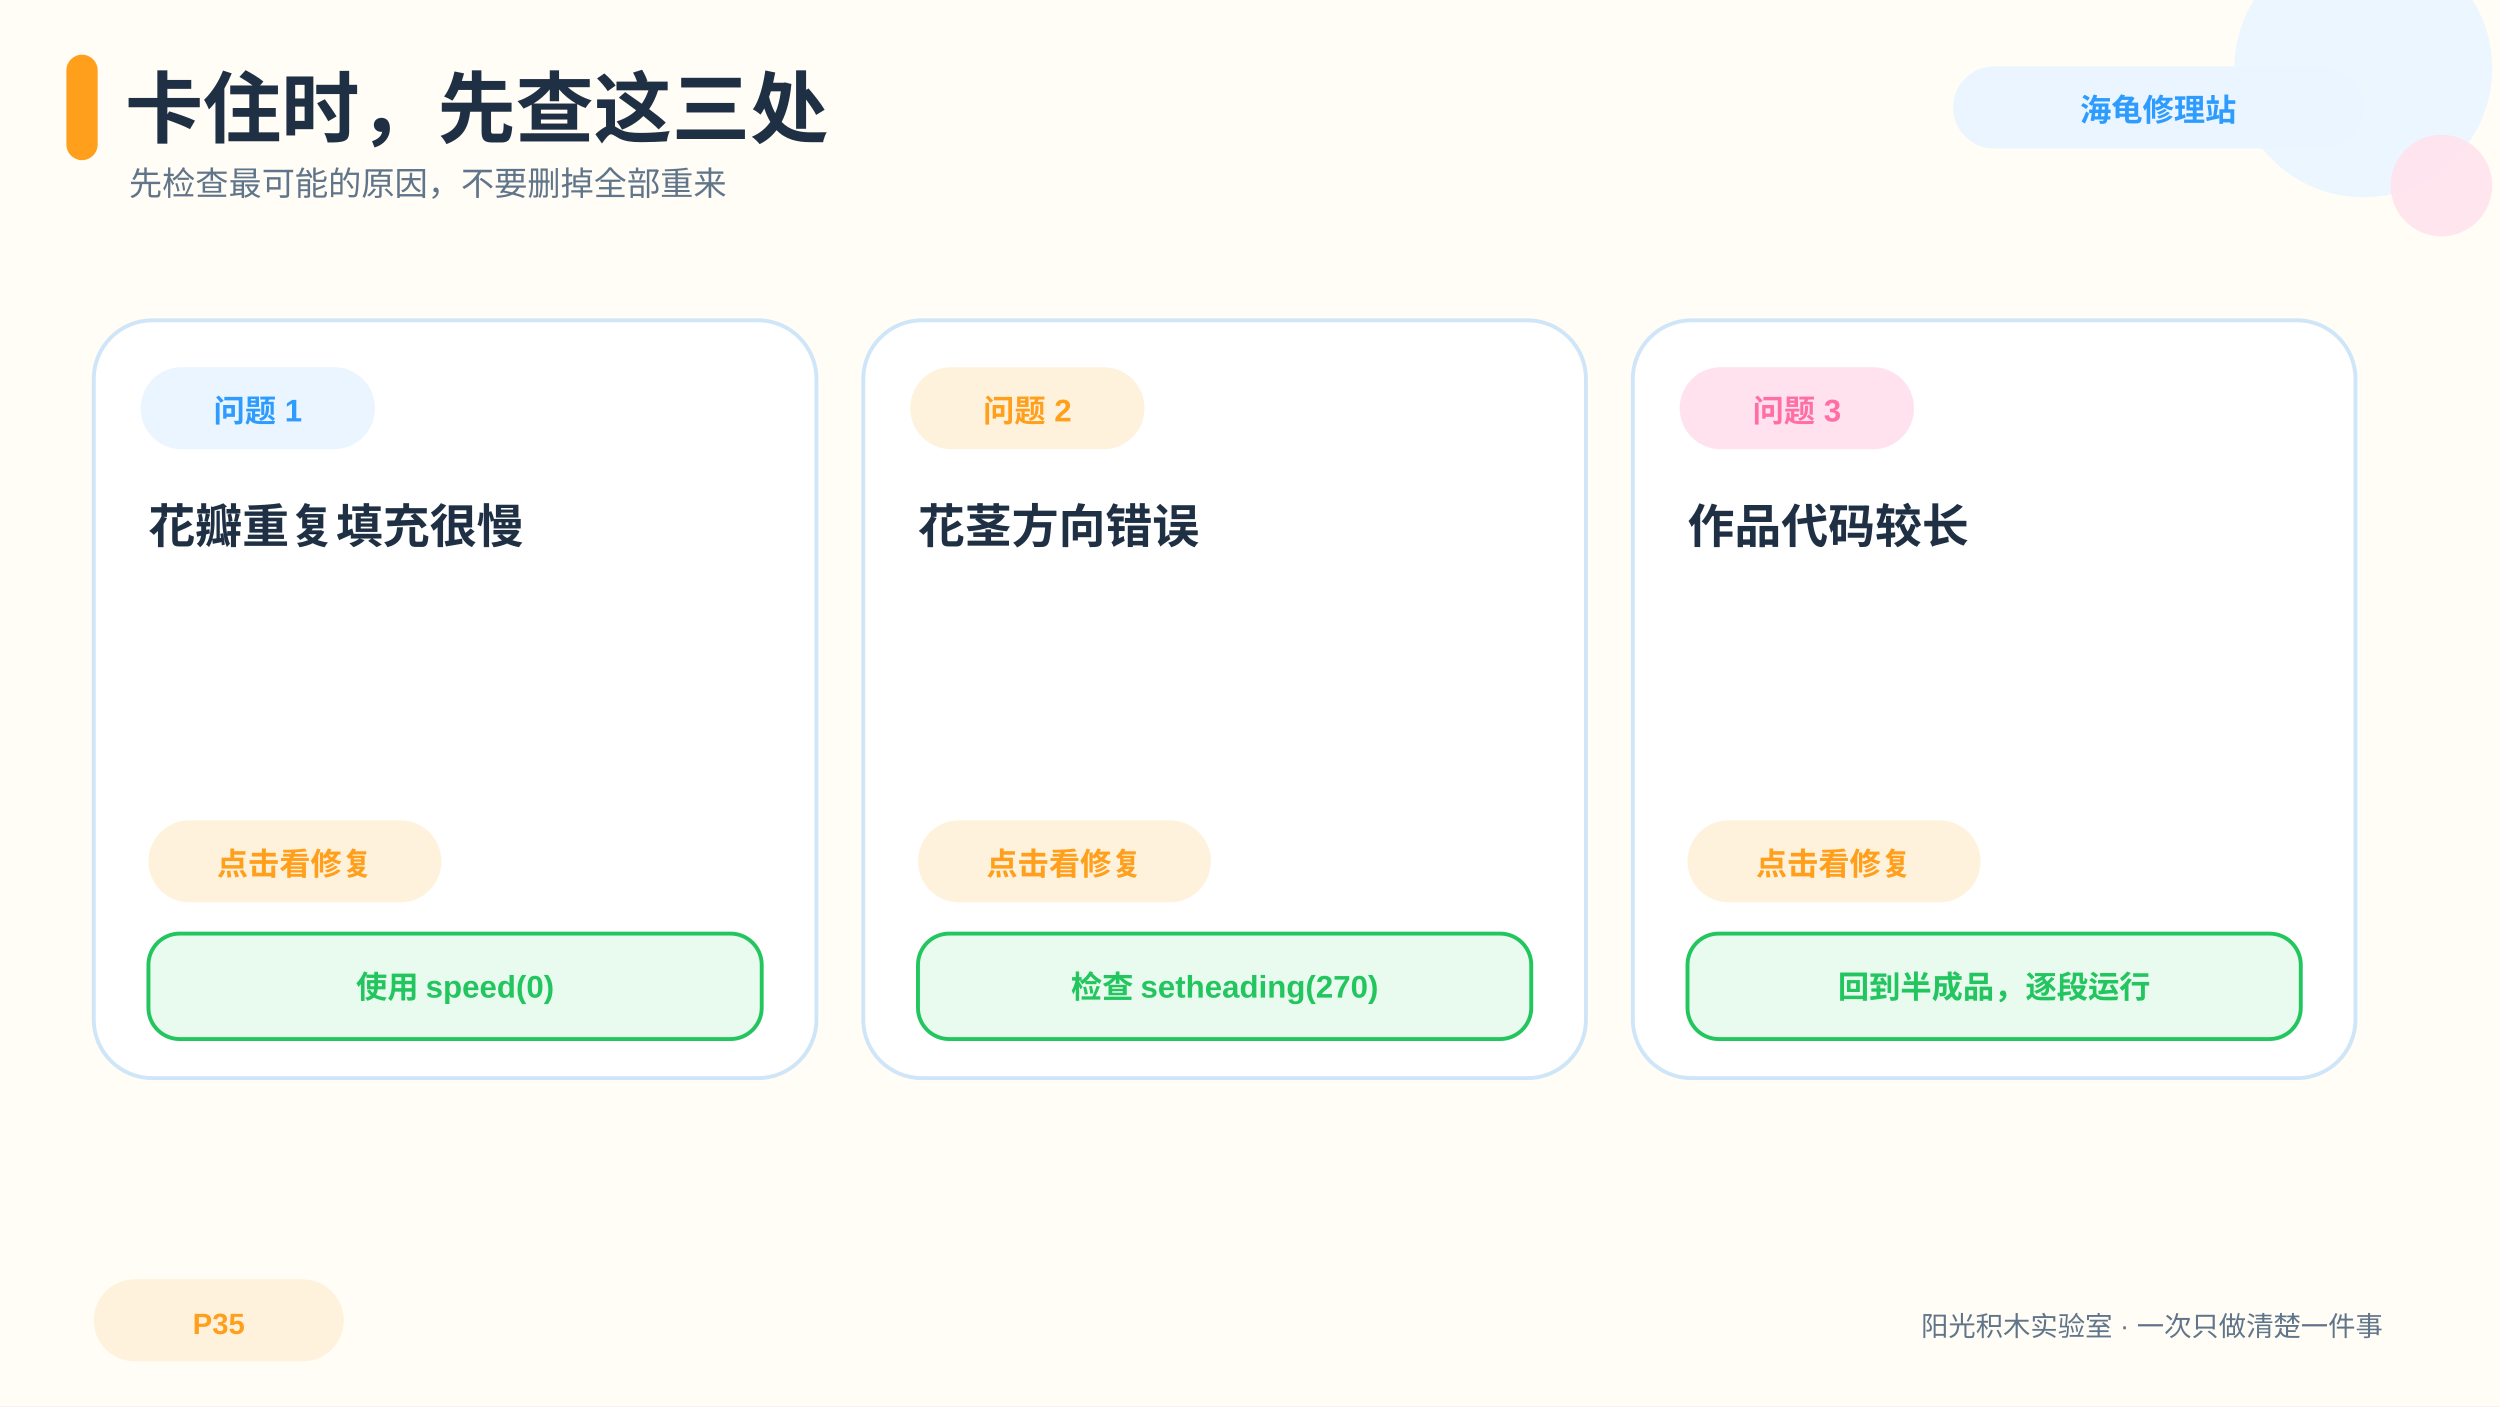
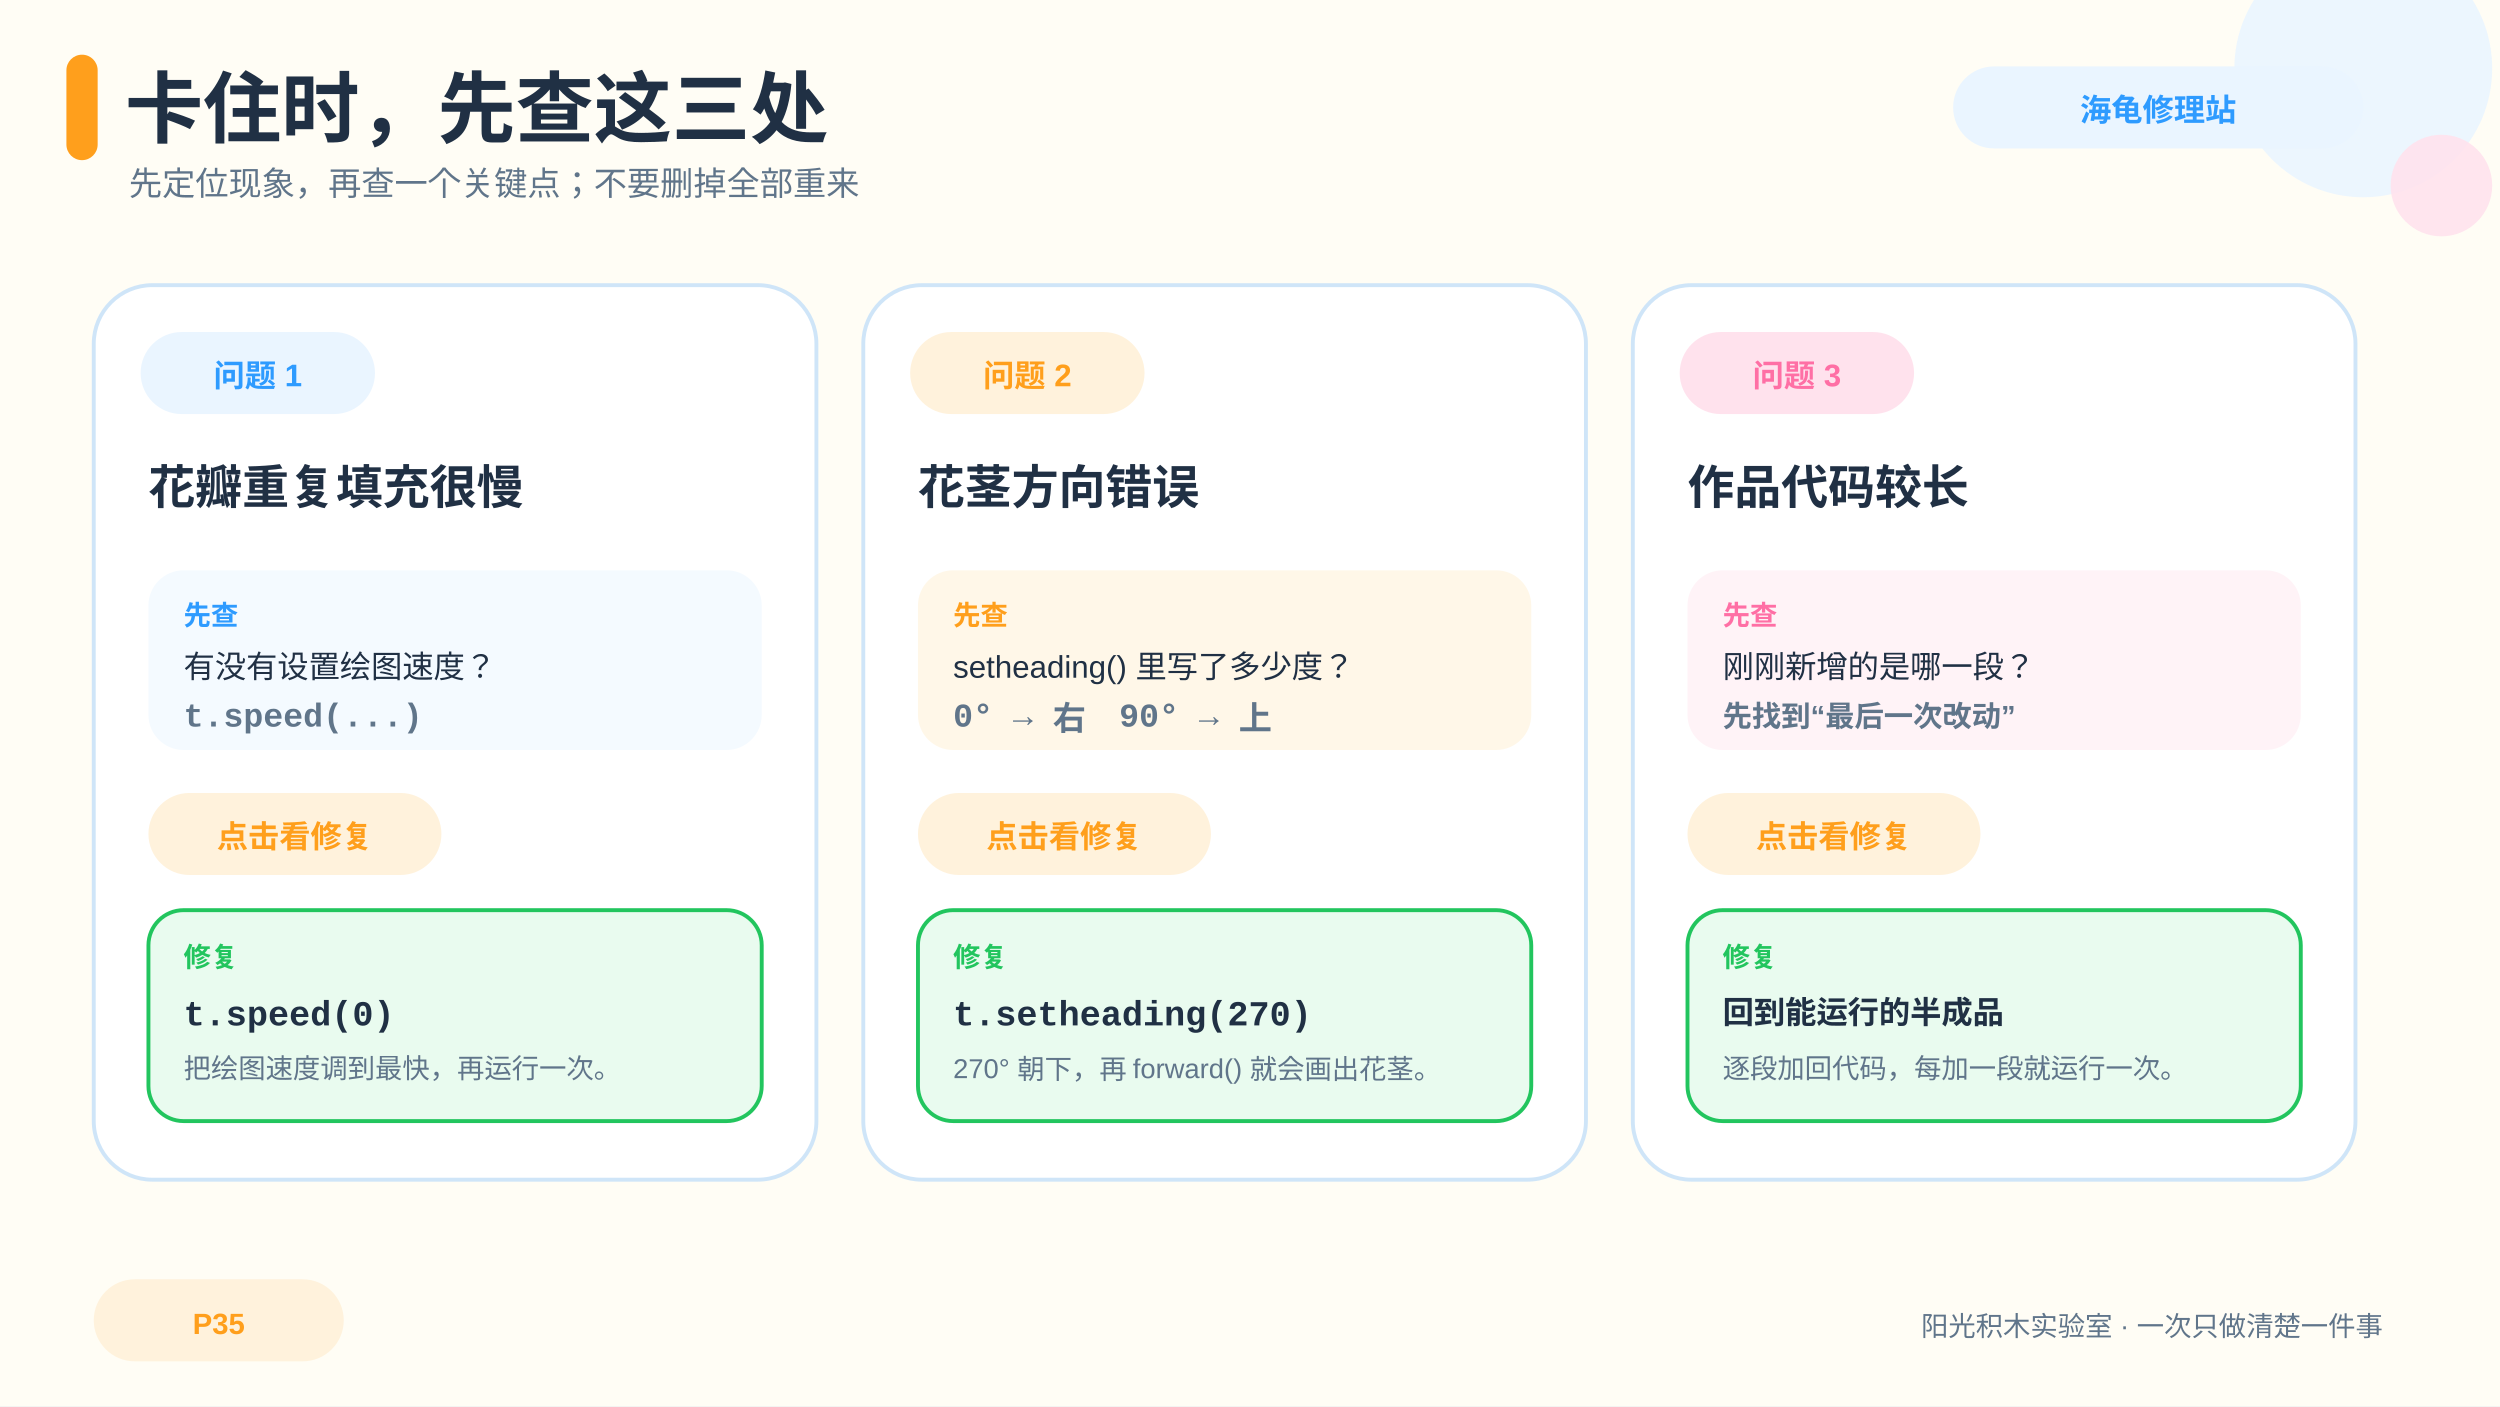
<svg xmlns="http://www.w3.org/2000/svg" viewBox="0 0 1280 720" data-pptx-page-role="content" font-family="Microsoft YaHei, Arial, sans-serif">
-   <rect x="0" y="0" width="1280" height="720" rx="0" fill="#FFFDF5" id="page-bg" />
+   <rect x="0" y="0" width="1280" height="720" fill="#FFFDF5" id="page-bg" />
  <circle cx="1210" cy="35" r="66" fill="#EAF5FF" opacity="0.9" />
  <circle cx="1250" cy="95" r="26" fill="#FFE2ED" opacity="0.9" />
  <rect x="34" y="28" width="16" height="54" rx="8" fill="#FF9F1C" />
-   <text x="64" y="70" font-family="YouYuan, Microsoft YaHei, sans-serif" font-size="40" font-weight="700" fill="#203044" text-anchor="start">卡住时，先查这三处</text>
-   <text x="66" y="100" font-family="Microsoft YaHei, Arial, sans-serif" font-size="17" font-weight="400" fill="#60758A" text-anchor="start">先检查最可能的原因，不要删掉全部重来</text>
+   <text x="64" y="70" font-family="YouYuan, Microsoft YaHei, sans-serif" font-size="40" font-weight="700" fill="#203044">卡住时，先查这三处</text>
+   <text x="66" y="100" font-size="17" fill="#60758A">先定位现象，再查一个关键点；不要删掉全部重来</text>
  <rect x="1000" y="34" width="210" height="42" rx="21" fill="#EAF5FF" />
-   <text x="1105.0" y="62" font-family="Microsoft YaHei, Arial, sans-serif" font-size="16" font-weight="700" fill="#2E9BFF" text-anchor="middle">海龟修理站</text>
+   <text x="1105" y="62" font-size="16" font-weight="700" fill="#2E9BFF" text-anchor="middle">海龟修理站</text>
  <rect x="48" y="655" width="128" height="42" rx="21" fill="#FFF2DC" />
-   <text x="112.0" y="683" font-family="Microsoft YaHei, Arial, sans-serif" font-size="15" font-weight="700" fill="#FF9F1C" text-anchor="middle">P35</text>
-   <rect x="48" y="164" width="370" height="388" rx="30" fill="#FFFFFF" stroke="#CFE5F8" stroke-width="2" />
-   <rect x="72" y="188" width="120" height="42" rx="21" fill="#EAF5FF" />
-   <text x="132.0" y="216" font-family="Microsoft YaHei, Arial, sans-serif" font-size="16" font-weight="700" fill="#2E9BFF" text-anchor="middle">问题 1</text>
-   <text x="76" y="278" font-family="Microsoft YaHei, Arial, sans-serif" font-size="24" font-weight="700" fill="#203044" text-anchor="start">
-     <tspan x="76" dy="0">花瓣重复填充很慢</tspan>
-   </text>
-   <rect x="76" y="420" width="150" height="42" rx="21" fill="#FFF2DC" />
-   <text x="151.0" y="448" font-family="Microsoft YaHei, Arial, sans-serif" font-size="16" font-weight="700" fill="#FF9F1C" text-anchor="middle">点击看修复</text>
+   <text x="112" y="683" font-size="15" font-weight="700" fill="#FF9F1C" text-anchor="middle">P35</text>
+   <rect x="48" y="146" width="370" height="458" rx="30" fill="#FFFFFF" stroke="#CFE5F8" stroke-width="2" />
+   <rect x="72" y="170" width="120" height="42" rx="21" fill="#EAF5FF" />
+   <text x="132" y="198" font-size="16" font-weight="700" fill="#2E9BFF" text-anchor="middle">问题 1</text>
+   <text x="76" y="258" font-size="24" font-weight="700" fill="#203044">花瓣重复填充很慢</text>
+   <rect x="76" y="292" width="314" height="92" rx="18" fill="#F4FAFF" />
+   <text x="94" y="320" font-size="14" font-weight="700" fill="#2E9BFF">先查</text>
+   <text x="94" y="347" font-size="16" fill="#203044">有没有设置绘图速度？</text>
+   <text x="94" y="372" font-family="Consolas, Courier New, monospace" font-size="17" font-weight="700" fill="#60758A">t.speed(...)</text>
+   <rect x="76" y="406" width="150" height="42" rx="21" fill="#FFF2DC" />
+   <text x="151" y="434" font-size="16" font-weight="700" fill="#FF9F1C" text-anchor="middle">点击看修复</text>
  <g id="reveal-fix1-hit" data-pptx-role="decoration" data-pptx-bounds="0 0 1280 720">
-     <rect x="76" y="420" width="150" height="42" rx="20" fill="#FFFFFF" opacity="0.001" />
+     <rect x="76" y="406" width="150" height="42" rx="20" fill="#FFFFFF" opacity="0.001" />
  </g>
  <g id="fix-1" data-pptx-role="decoration" data-pptx-bounds="0 0 1280 720">
-     <rect x="76" y="478" width="314" height="54" rx="16" fill="#E9FBEF" stroke="#22C55E" stroke-width="2" />
-     <text x="233" y="511" font-family="Microsoft YaHei, Arial, sans-serif" font-size="16" font-weight="700" fill="#22C55E" text-anchor="middle">使用 speed(0)</text>
+     <rect x="76" y="466" width="314" height="108" rx="18" fill="#E9FBEF" stroke="#22C55E" stroke-width="2" />
+     <text x="94" y="495" font-size="14" font-weight="700" fill="#22C55E">修复</text>
+     <text x="94" y="525" font-family="Consolas, Courier New, monospace" font-size="18" font-weight="700" fill="#203044">t.speed(0)</text>
+     <text x="94" y="552" font-size="14" fill="#60758A">把绘图速度调到最快，再运行一次。</text>
  </g>
-   <rect x="442" y="164" width="370" height="388" rx="30" fill="#FFFFFF" stroke="#CFE5F8" stroke-width="2" />
-   <rect x="466" y="188" width="120" height="42" rx="21" fill="#FFF2DC" />
-   <text x="526.0" y="216" font-family="Microsoft YaHei, Arial, sans-serif" font-size="16" font-weight="700" fill="#FF9F1C" text-anchor="middle">问题 2</text>
-   <text x="470" y="278" font-family="Microsoft YaHei, Arial, sans-serif" font-size="24" font-weight="700" fill="#203044" text-anchor="start">
-     <tspan x="470" dy="0">花茎方向错误</tspan>
-   </text>
-   <rect x="470" y="420" width="150" height="42" rx="21" fill="#FFF2DC" />
-   <text x="545.0" y="448" font-family="Microsoft YaHei, Arial, sans-serif" font-size="16" font-weight="700" fill="#FF9F1C" text-anchor="middle">点击看修复</text>
+   <rect x="442" y="146" width="370" height="458" rx="30" fill="#FFFFFF" stroke="#CFE5F8" stroke-width="2" />
+   <rect x="466" y="170" width="120" height="42" rx="21" fill="#FFF2DC" />
+   <text x="526" y="198" font-size="16" font-weight="700" fill="#FF9F1C" text-anchor="middle">问题 2</text>
+   <text x="470" y="258" font-size="24" font-weight="700" fill="#203044">花茎方向错误</text>
+   <rect x="470" y="292" width="314" height="92" rx="18" fill="#FFF7E8" />
+   <text x="488" y="320" font-size="14" font-weight="700" fill="#FF9F1C">先查</text>
+   <text x="488" y="347" font-size="16" fill="#203044">setheading() 里写了多少度？</text>
+   <text x="488" y="372" font-family="Consolas, Courier New, monospace" font-size="17" font-weight="700" fill="#60758A">0° → 右　90° → 上</text>
+   <rect x="470" y="406" width="150" height="42" rx="21" fill="#FFF2DC" />
+   <text x="545" y="434" font-size="16" font-weight="700" fill="#FF9F1C" text-anchor="middle">点击看修复</text>
  <g id="reveal-fix2-hit" data-pptx-role="decoration" data-pptx-bounds="0 0 1280 720">
-     <rect x="470" y="420" width="150" height="42" rx="20" fill="#FFFFFF" opacity="0.001" />
+     <rect x="470" y="406" width="150" height="42" rx="20" fill="#FFFFFF" opacity="0.001" />
  </g>
  <g id="fix-2" data-pptx-role="decoration" data-pptx-bounds="0 0 1280 720">
-     <rect x="470" y="478" width="314" height="54" rx="16" fill="#E9FBEF" stroke="#22C55E" stroke-width="2" />
-     <text x="627" y="511" font-family="Microsoft YaHei, Arial, sans-serif" font-size="16" font-weight="700" fill="#22C55E" text-anchor="middle">检查 setheading(270)</text>
+     <rect x="470" y="466" width="314" height="108" rx="18" fill="#E9FBEF" stroke="#22C55E" stroke-width="2" />
+     <text x="488" y="495" font-size="14" font-weight="700" fill="#22C55E">修复</text>
+     <text x="488" y="525" font-family="Consolas, Courier New, monospace" font-size="18" font-weight="700" fill="#203044">t.setheading(270)</text>
+     <text x="488" y="552" font-size="14" fill="#60758A">270° 朝下，再 forward() 就会画出花茎。</text>
  </g>
-   <rect x="836" y="164" width="370" height="388" rx="30" fill="#FFFFFF" stroke="#CFE5F8" stroke-width="2" />
-   <rect x="860" y="188" width="120" height="42" rx="21" fill="#FFE2ED" />
-   <text x="920.0" y="216" font-family="Microsoft YaHei, Arial, sans-serif" font-size="16" font-weight="700" fill="#FF6FA5" text-anchor="middle">问题 3</text>
-   <text x="864" y="278" font-family="Microsoft YaHei, Arial, sans-serif" font-size="24" font-weight="700" fill="#203044" text-anchor="start">
-     <tspan x="864" dy="0">作品代码较长</tspan>
-   </text>
-   <rect x="864" y="420" width="150" height="42" rx="21" fill="#FFF2DC" />
-   <text x="939.0" y="448" font-family="Microsoft YaHei, Arial, sans-serif" font-size="16" font-weight="700" fill="#FF9F1C" text-anchor="middle">点击看修复</text>
+   <rect x="836" y="146" width="370" height="458" rx="30" fill="#FFFFFF" stroke="#CFE5F8" stroke-width="2" />
+   <rect x="860" y="170" width="120" height="42" rx="21" fill="#FFE2ED" />
+   <text x="920" y="198" font-size="16" font-weight="700" fill="#FF6FA5" text-anchor="middle">问题 3</text>
+   <text x="864" y="258" font-size="24" font-weight="700" fill="#203044">作品代码较长</text>
+   <rect x="864" y="292" width="314" height="92" rx="18" fill="#FFF3F7" />
+   <text x="882" y="320" font-size="14" font-weight="700" fill="#FF6FA5">先查</text>
+   <text x="882" y="347" font-size="16" fill="#203044">刚刚新增的是哪一段？</text>
+   <text x="882" y="372" font-size="15" font-weight="700" fill="#60758A">先找到“最后一次改动”</text>
+   <rect x="864" y="406" width="150" height="42" rx="21" fill="#FFF2DC" />
+   <text x="939" y="434" font-size="16" font-weight="700" fill="#FF9F1C" text-anchor="middle">点击看修复</text>
  <g id="reveal-fix3-hit" data-pptx-role="decoration" data-pptx-bounds="0 0 1280 720">
-     <rect x="864" y="420" width="150" height="42" rx="20" fill="#FFFFFF" opacity="0.001" />
+     <rect x="864" y="406" width="150" height="42" rx="20" fill="#FFFFFF" opacity="0.001" />
  </g>
  <g id="fix-3" data-pptx-role="decoration" data-pptx-bounds="0 0 1280 720">
-     <rect x="864" y="478" width="314" height="54" rx="16" fill="#E9FBEF" stroke="#22C55E" stroke-width="2" />
-     <text x="1021" y="511" font-family="Microsoft YaHei, Arial, sans-serif" font-size="16" font-weight="700" fill="#22C55E" text-anchor="middle">回到半成品，逐段运行</text>
+     <rect x="864" y="466" width="314" height="108" rx="18" fill="#E9FBEF" stroke="#22C55E" stroke-width="2" />
+     <text x="882" y="495" font-size="14" font-weight="700" fill="#22C55E">修复</text>
+     <text x="882" y="524" font-size="16" font-weight="700" fill="#203044">回到能运行的半成品</text>
+     <text x="882" y="552" font-size="14" fill="#60758A">逐段加回代码，每加一段就运行一次。</text>
  </g>
-   <text x="1220" y="684" font-family="Microsoft YaHei, Arial, sans-serif" font-size="14" font-weight="400" fill="#60758A" text-anchor="end">阳光积木实验室 · 一次只做清楚一件事</text>
+   <text x="1220" y="684" font-size="14" fill="#60758A" text-anchor="end">阳光积木实验室 · 一次只做清楚一件事</text>
</svg>
